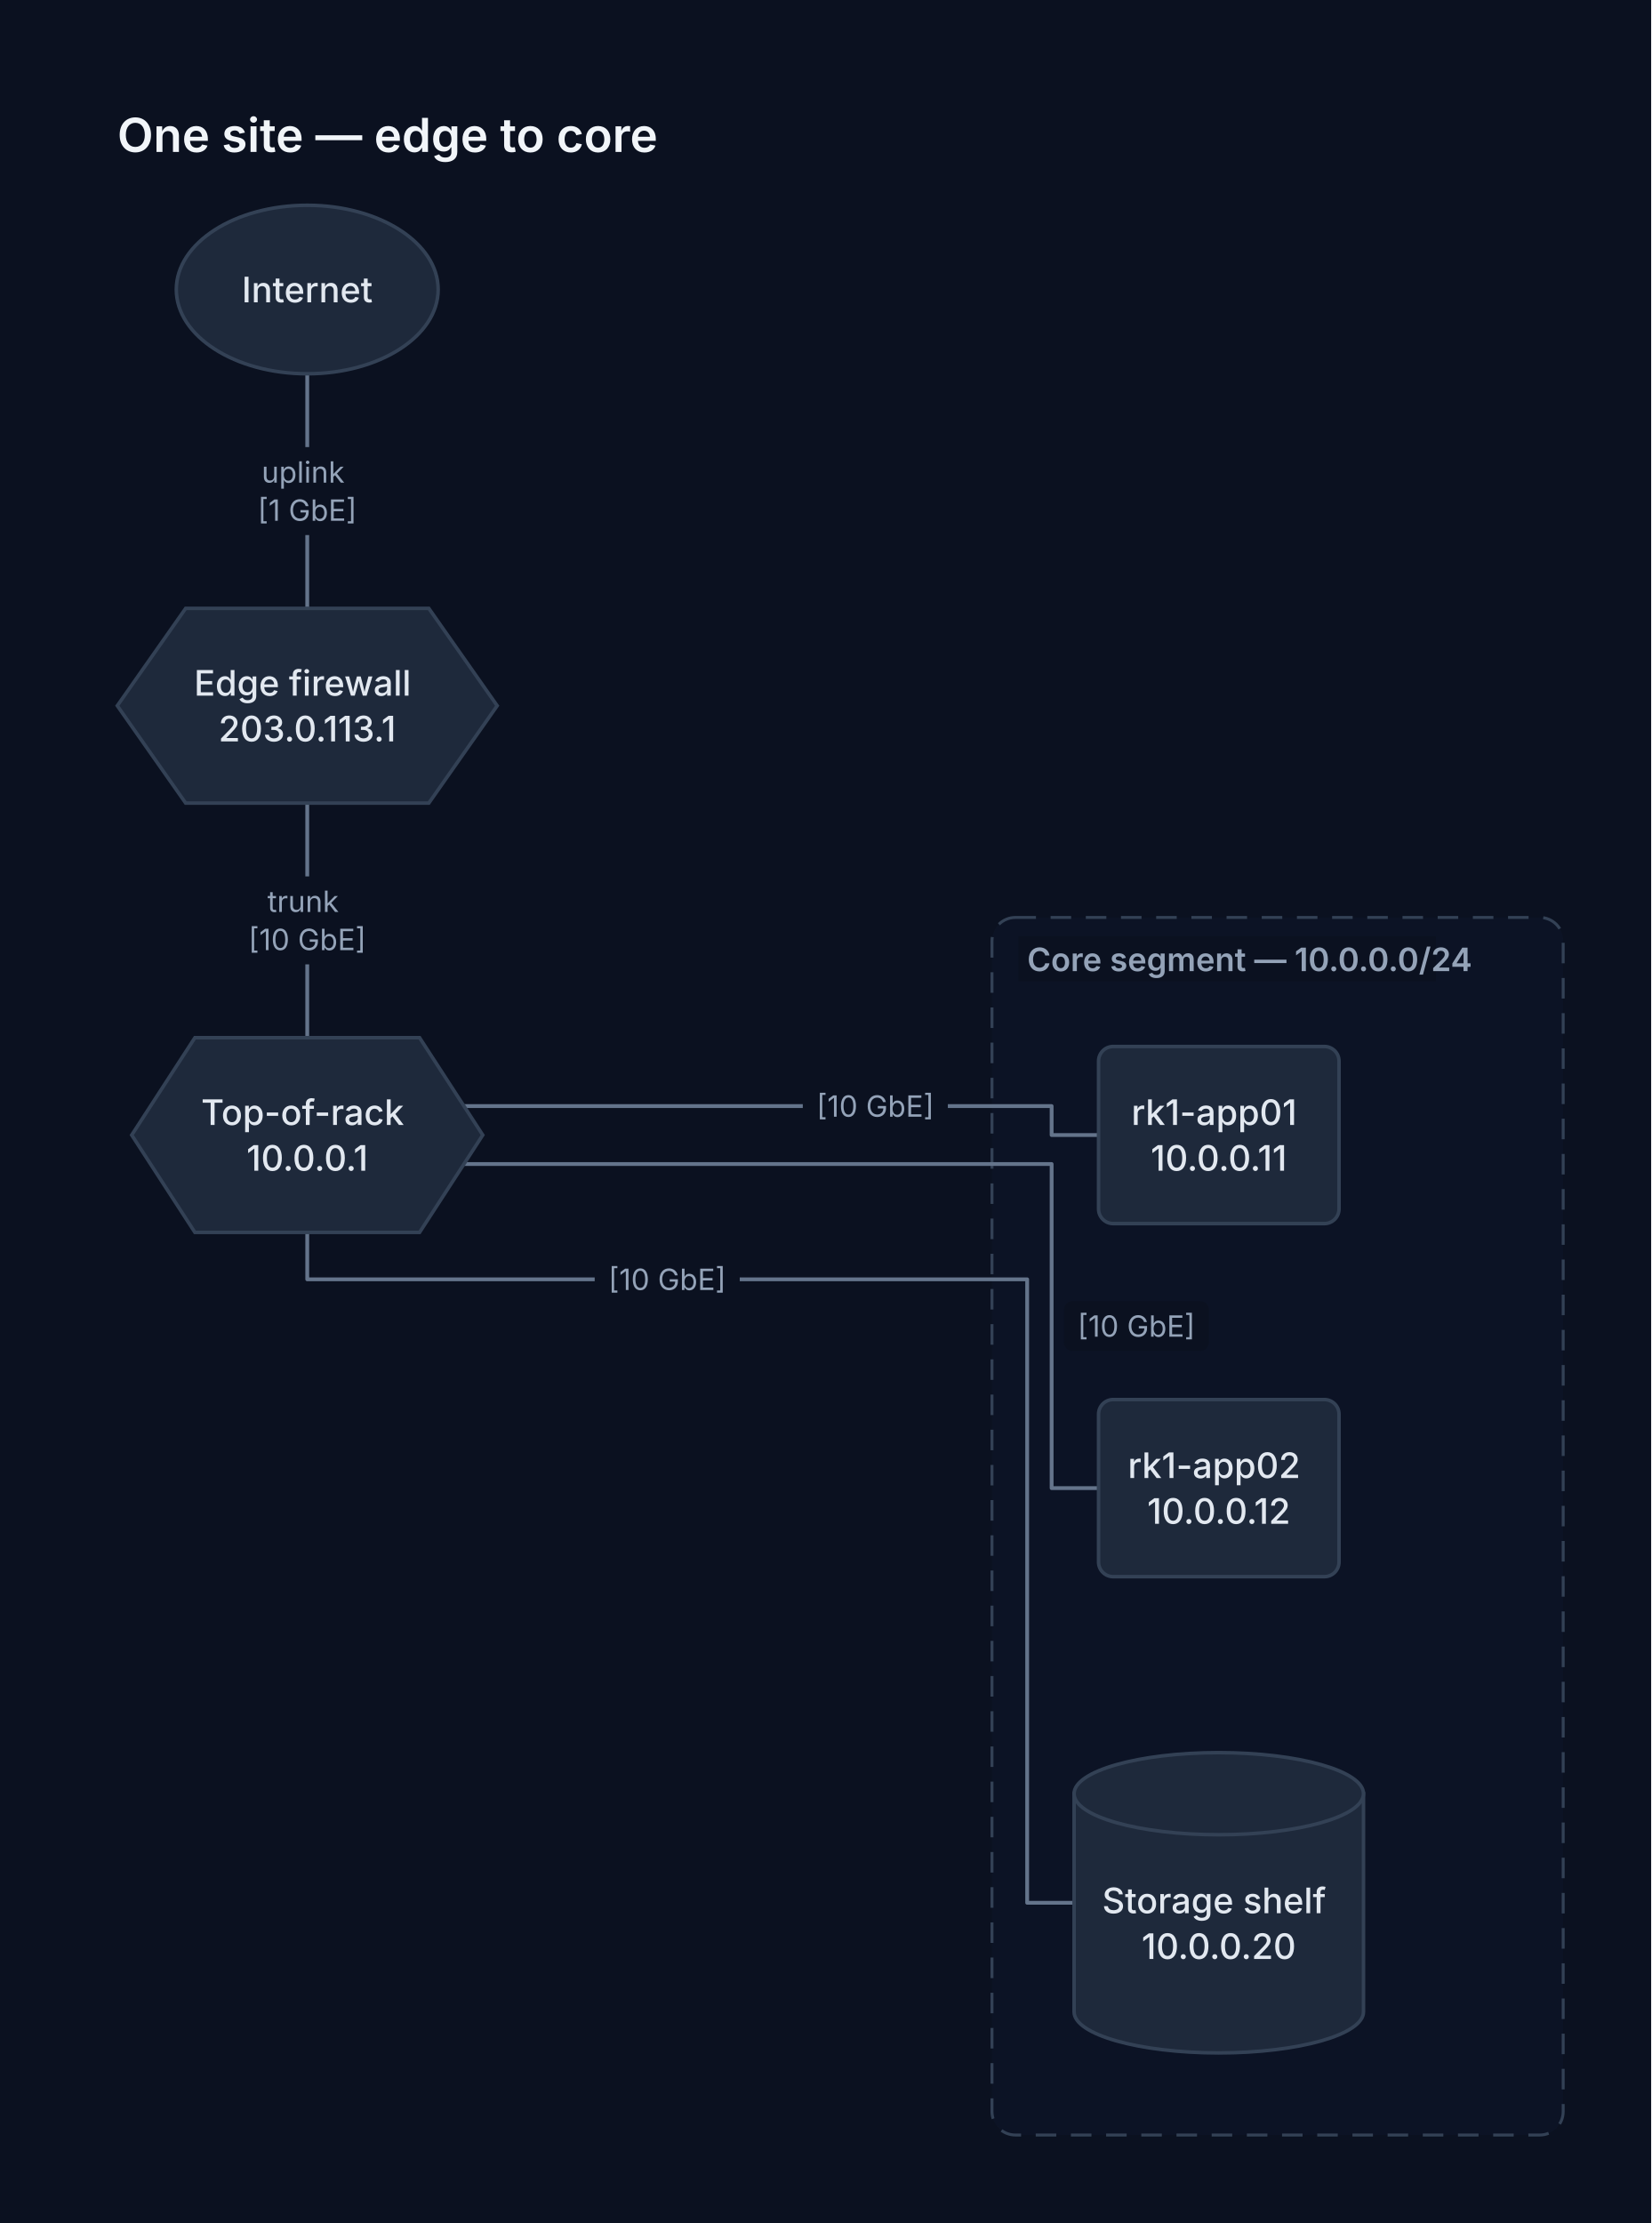
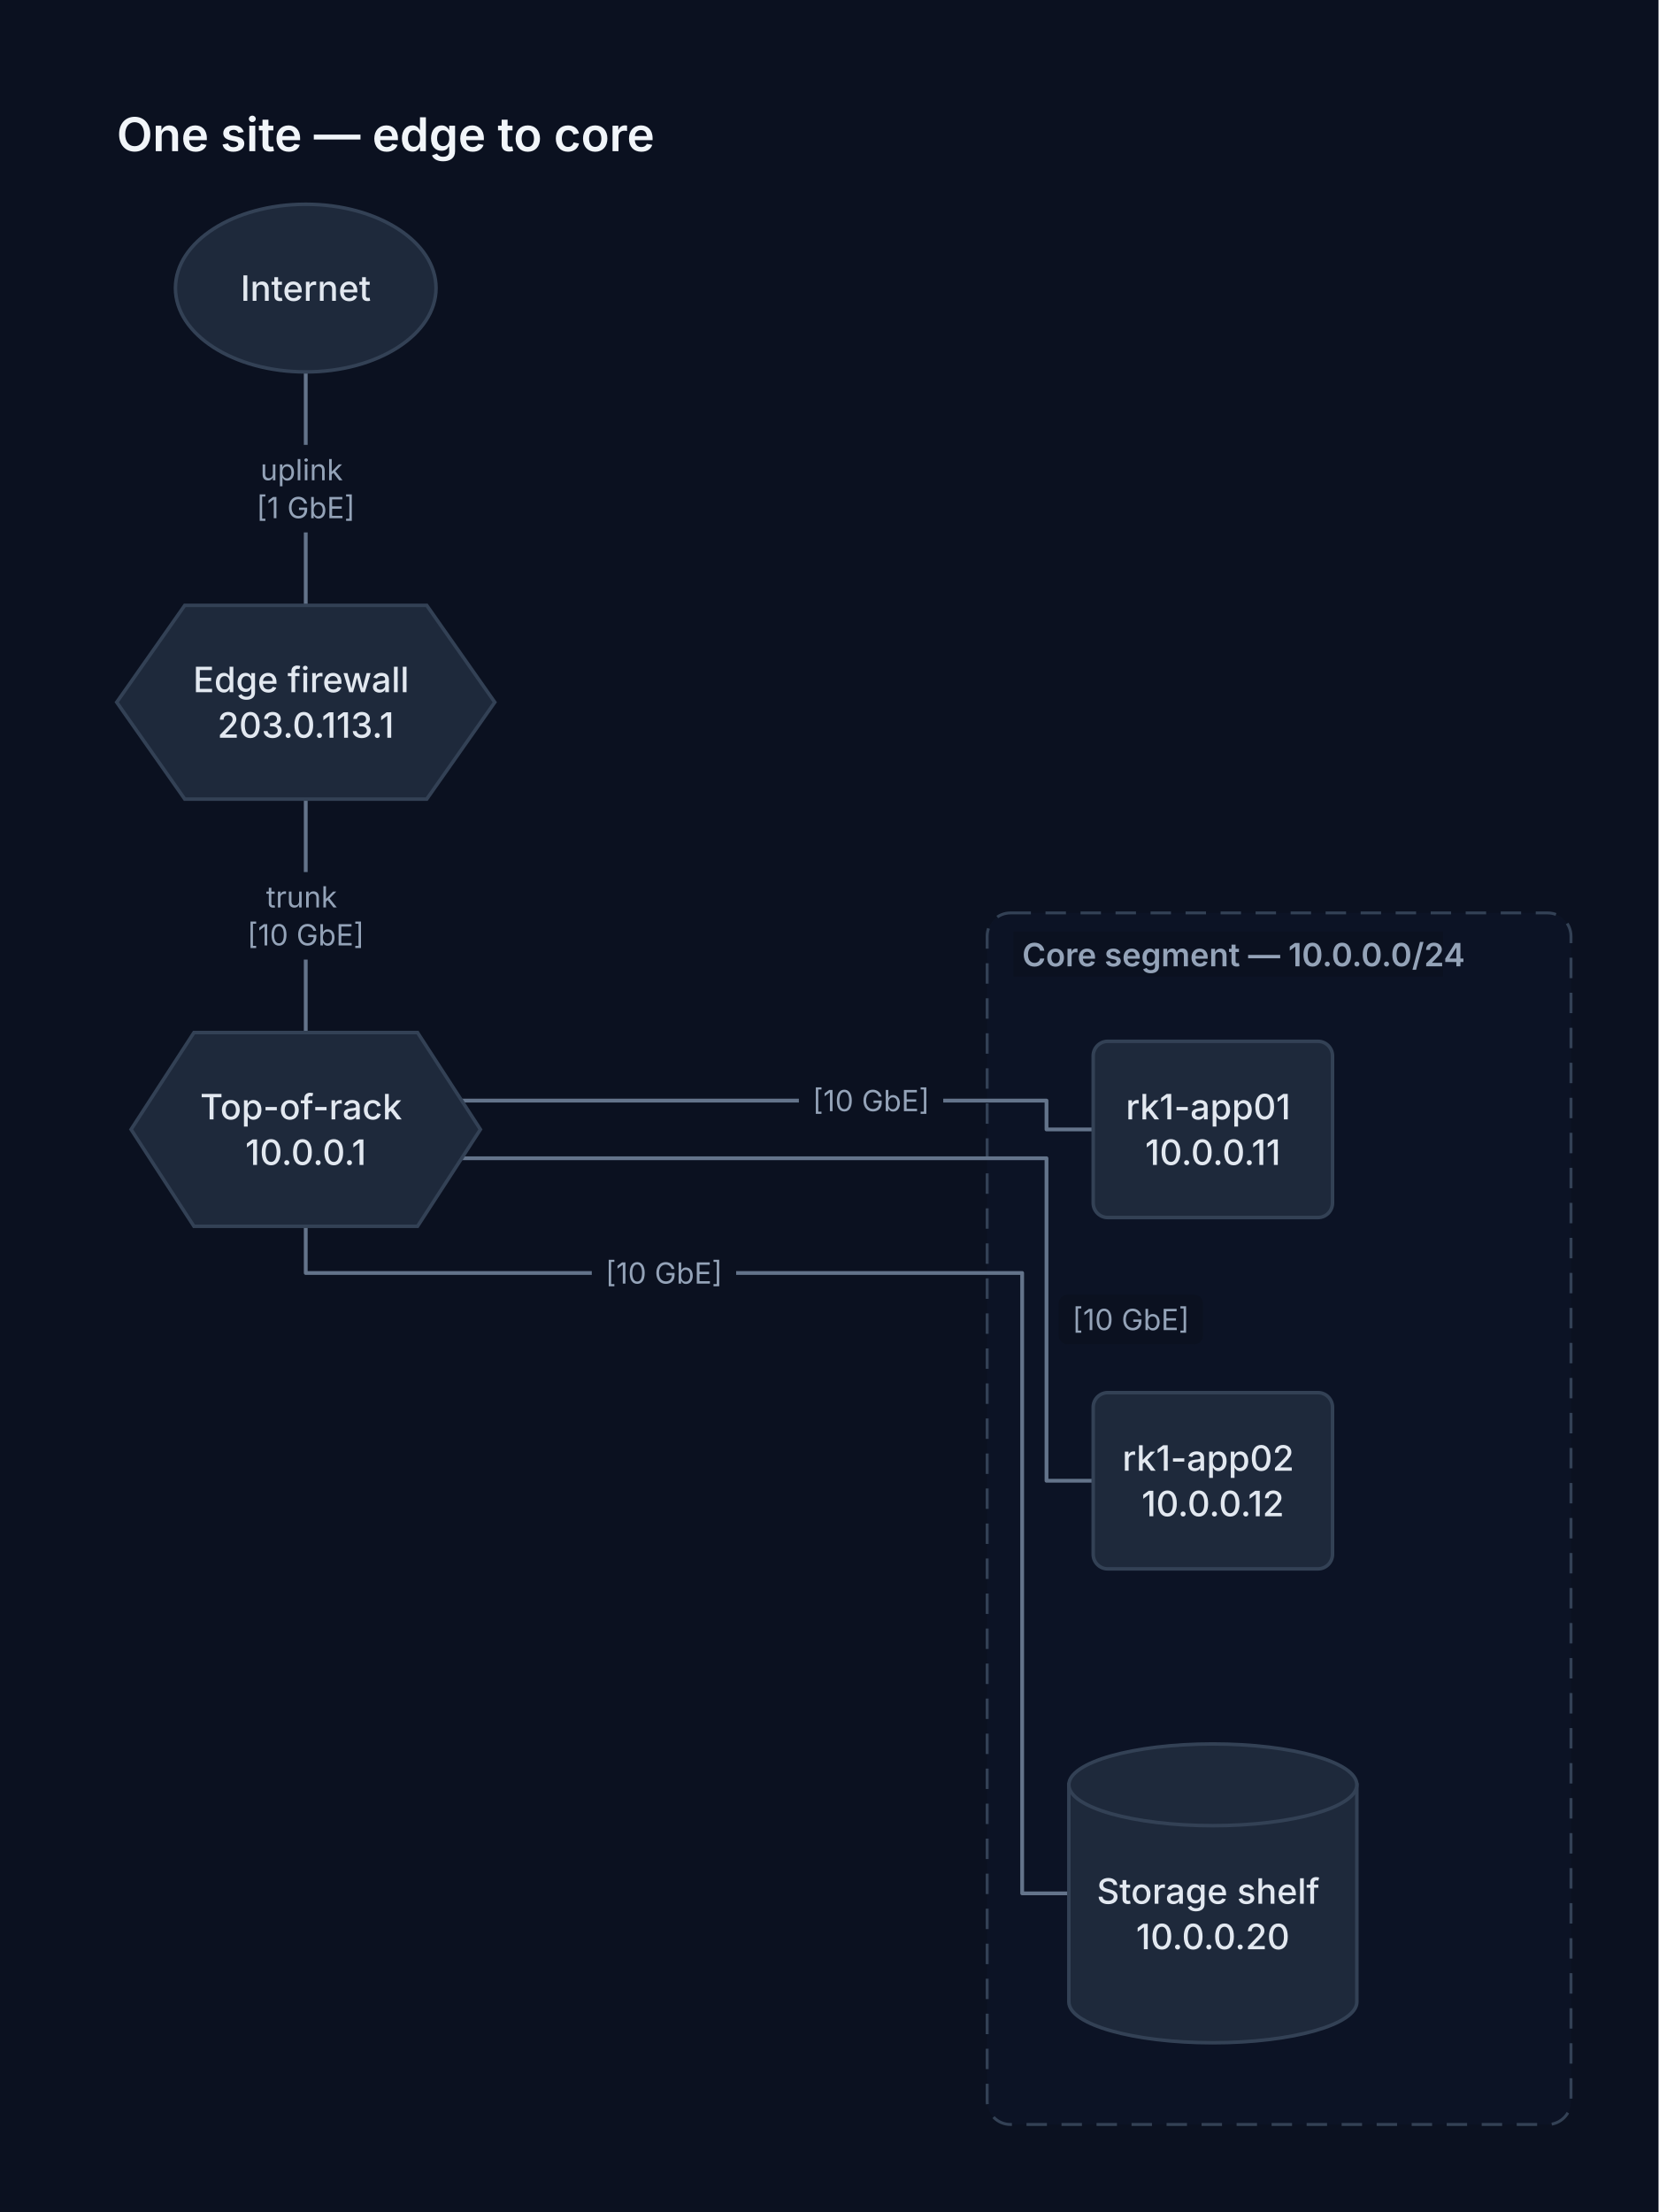
- <svg xmlns="http://www.w3.org/2000/svg" width="563.1" height="758.06" viewBox="0 0 563.1 758.06" role="img" aria-label="One site — edge to core">
-   <rect x="0" y="0" width="563.1" height="758.06" fill="#0b1120" />
+ <svg xmlns="http://www.w3.org/2000/svg" width="568.38" height="758.06" viewBox="0 0 568.38 758.06" role="img" aria-label="One site — edge to core">
+   <rect x="0" y="0" width="568.38" height="758.06" fill="#0b1120" />
  <g transform="translate(60.13,70)">
-     <rect x="278.17" y="242.86" width="194.8" height="415.2" rx="8" fill="#0f172a" fill-opacity="0.5" stroke="#334155" stroke-width="1" stroke-dasharray="7 5" />
-     <rect x="287.17" y="249.24" width="142.4" height="15.4" fill="#0b1120" />
+     <rect x="278.17" y="242.86" width="200.08" height="415.2" rx="8" fill="#0f172a" fill-opacity="0.5" stroke="#334155" stroke-width="1" stroke-dasharray="7 5" />
+     <rect x="287.17" y="249.24" width="147.24" height="15.4" fill="#0b1120" />
    <text x="290.17" y="257.16" text-anchor="start" dominant-baseline="central" font-family="Inter, ui-sans-serif, system-ui, sans-serif" font-size="11" font-weight="600" fill="#94a3b8">Core segment — 10.0.0.0/24</text>
    <polyline points="44.65,57.46 44.65,137.46" fill="none" stroke="#64748b" stroke-width="1.3" stroke-linejoin="round" stroke-linecap="butt" />
    <polyline points="44.65,203.86 44.65,283.86" fill="none" stroke="#64748b" stroke-width="1.3" stroke-linejoin="round" stroke-linecap="butt" />
    <polyline points="98.1,307.18 298.51,307.18 298.51,317.06 314.51,317.06" fill="none" stroke="#64748b" stroke-width="1.3" stroke-linejoin="round" stroke-linecap="butt" />
    <polyline points="98.1,326.94 298.51,326.94 298.51,437.46 314.51,437.46" fill="none" stroke="#64748b" stroke-width="1.3" stroke-linejoin="round" stroke-linecap="butt" />
    <polyline points="44.65,350.26 44.65,366.26 290.17,366.26 290.17,578.86 306.17,578.86" fill="none" stroke="#64748b" stroke-width="1.3" stroke-linejoin="round" stroke-linecap="butt" />
    <rect x="22.69" y="82.46" width="43.91" height="30" rx="3" fill="#0b1120" />
    <text x="44.65" y="90.96" text-anchor="middle" dominant-baseline="central" font-family="Inter, ui-sans-serif, system-ui, sans-serif" font-size="10" font-weight="400" fill="#94a3b8">
      <tspan x="44.65" dy="0">uplink</tspan>
      <tspan x="44.65" dy="13">[1 GbE]</tspan>
    </text>
    <rect x="19.91" y="228.86" width="49.47" height="30" rx="3" fill="#0b1120" />
    <text x="44.65" y="237.36" text-anchor="middle" dominant-baseline="central" font-family="Inter, ui-sans-serif, system-ui, sans-serif" font-size="10" font-weight="400" fill="#94a3b8">
      <tspan x="44.65" dy="0">trunk</tspan>
      <tspan x="44.65" dy="13">[10 GbE]</tspan>
    </text>
    <rect x="213.65" y="298.68" width="49.47" height="17" rx="3" fill="#0b1120" />
    <text x="238.39" y="307.18" text-anchor="middle" dominant-baseline="central" font-family="Inter, ui-sans-serif, system-ui, sans-serif" font-size="10" font-weight="400" fill="#94a3b8">
      <tspan x="238.39" dy="0">[10 GbE]</tspan>
    </text>
    <rect x="302.68" y="373.7" width="49.47" height="17" rx="3" fill="#0b1120" />
    <text x="327.41" y="382.2" text-anchor="middle" dominant-baseline="central" font-family="Inter, ui-sans-serif, system-ui, sans-serif" font-size="10" font-weight="400" fill="#94a3b8">
      <tspan x="327.41" dy="0">[10 GbE]</tspan>
    </text>
    <rect x="142.68" y="357.76" width="49.47" height="17" rx="3" fill="#0b1120" />
    <text x="167.41" y="366.26" text-anchor="middle" dominant-baseline="central" font-family="Inter, ui-sans-serif, system-ui, sans-serif" font-size="10" font-weight="400" fill="#94a3b8">
      <tspan x="167.41" dy="0">[10 GbE]</tspan>
    </text>
    <ellipse cx="44.65" cy="28.73" rx="44.65" ry="28.73" fill="#1e293b" stroke="#334155" stroke-width="1.2" />
    <text x="44.65" y="28.73" text-anchor="middle" dominant-baseline="central" font-family="Inter, ui-sans-serif, system-ui, sans-serif" font-size="12" font-weight="500" fill="#e2e8f0">
      <tspan x="44.65" dy="0">Internet</tspan>
    </text>
    <polygon points="3.19,137.46 86.11,137.46 109.43,170.66 86.11,203.86 3.19,203.86 -20.13,170.66" fill="#1e293b" stroke="#334155" stroke-width="1.2" />
    <text x="44.65" y="162.86" text-anchor="middle" dominant-baseline="central" font-family="Inter, ui-sans-serif, system-ui, sans-serif" font-size="12" font-weight="500" fill="#e2e8f0">
      <tspan x="44.65" dy="0">Edge firewall</tspan>
      <tspan x="44.65" dy="15.6">203.0.113.1</tspan>
    </text>
    <polygon points="6.34,283.86 82.96,283.86 104.51,317.06 82.96,350.26 6.34,350.26 -15.21,317.06" fill="#1e293b" stroke="#334155" stroke-width="1.2" />
    <text x="44.65" y="309.26" text-anchor="middle" dominant-baseline="central" font-family="Inter, ui-sans-serif, system-ui, sans-serif" font-size="12" font-weight="500" fill="#e2e8f0">
      <tspan x="44.65" dy="0">Top-of-rack</tspan>
      <tspan x="44.65" dy="15.6">10.0.0.1</tspan>
    </text>
    <rect x="314.51" y="286.86" width="82.02" height="60.4" rx="5" fill="#1e293b" stroke="#334155" stroke-width="1.2" />
    <text x="355.52" y="309.26" text-anchor="middle" dominant-baseline="central" font-family="Inter, ui-sans-serif, system-ui, sans-serif" font-size="12" font-weight="500" fill="#e2e8f0">
      <tspan x="355.52" dy="0">rk1-app01</tspan>
      <tspan x="355.52" dy="15.6">10.0.0.11</tspan>
    </text>
    <rect x="314.51" y="407.26" width="82.02" height="60.4" rx="5" fill="#1e293b" stroke="#334155" stroke-width="1.2" />
    <text x="355.52" y="429.66" text-anchor="middle" dominant-baseline="central" font-family="Inter, ui-sans-serif, system-ui, sans-serif" font-size="12" font-weight="500" fill="#e2e8f0">
      <tspan x="355.52" dy="0">rk1-app02</tspan>
      <tspan x="355.52" dy="15.6">10.0.0.12</tspan>
    </text>
    <path d="M 306.17 541.66 L 306.17 616.06 A 49.35 14 0 0 0 404.87 616.06 L 404.87 541.66 Z" fill="#1e293b" stroke="#334155" stroke-width="1.2" />
    <ellipse cx="355.52" cy="541.66" rx="49.35" ry="14" fill="#1e293b" stroke="#334155" stroke-width="1.2" />
    <text x="355.52" y="578.06" text-anchor="middle" dominant-baseline="central" font-family="Inter, ui-sans-serif, system-ui, sans-serif" font-size="12" font-weight="500" fill="#e2e8f0">
      <tspan x="355.52" dy="0">Storage shelf</tspan>
      <tspan x="355.52" dy="15.6">10.0.0.20</tspan>
    </text>
    <text x="-20.13" y="-24" text-anchor="start" dominant-baseline="central" font-family="Inter, ui-sans-serif, system-ui, sans-serif" font-size="16" font-weight="600" fill="#f1f5f9">One site — edge to core</text>
  </g>
</svg>
